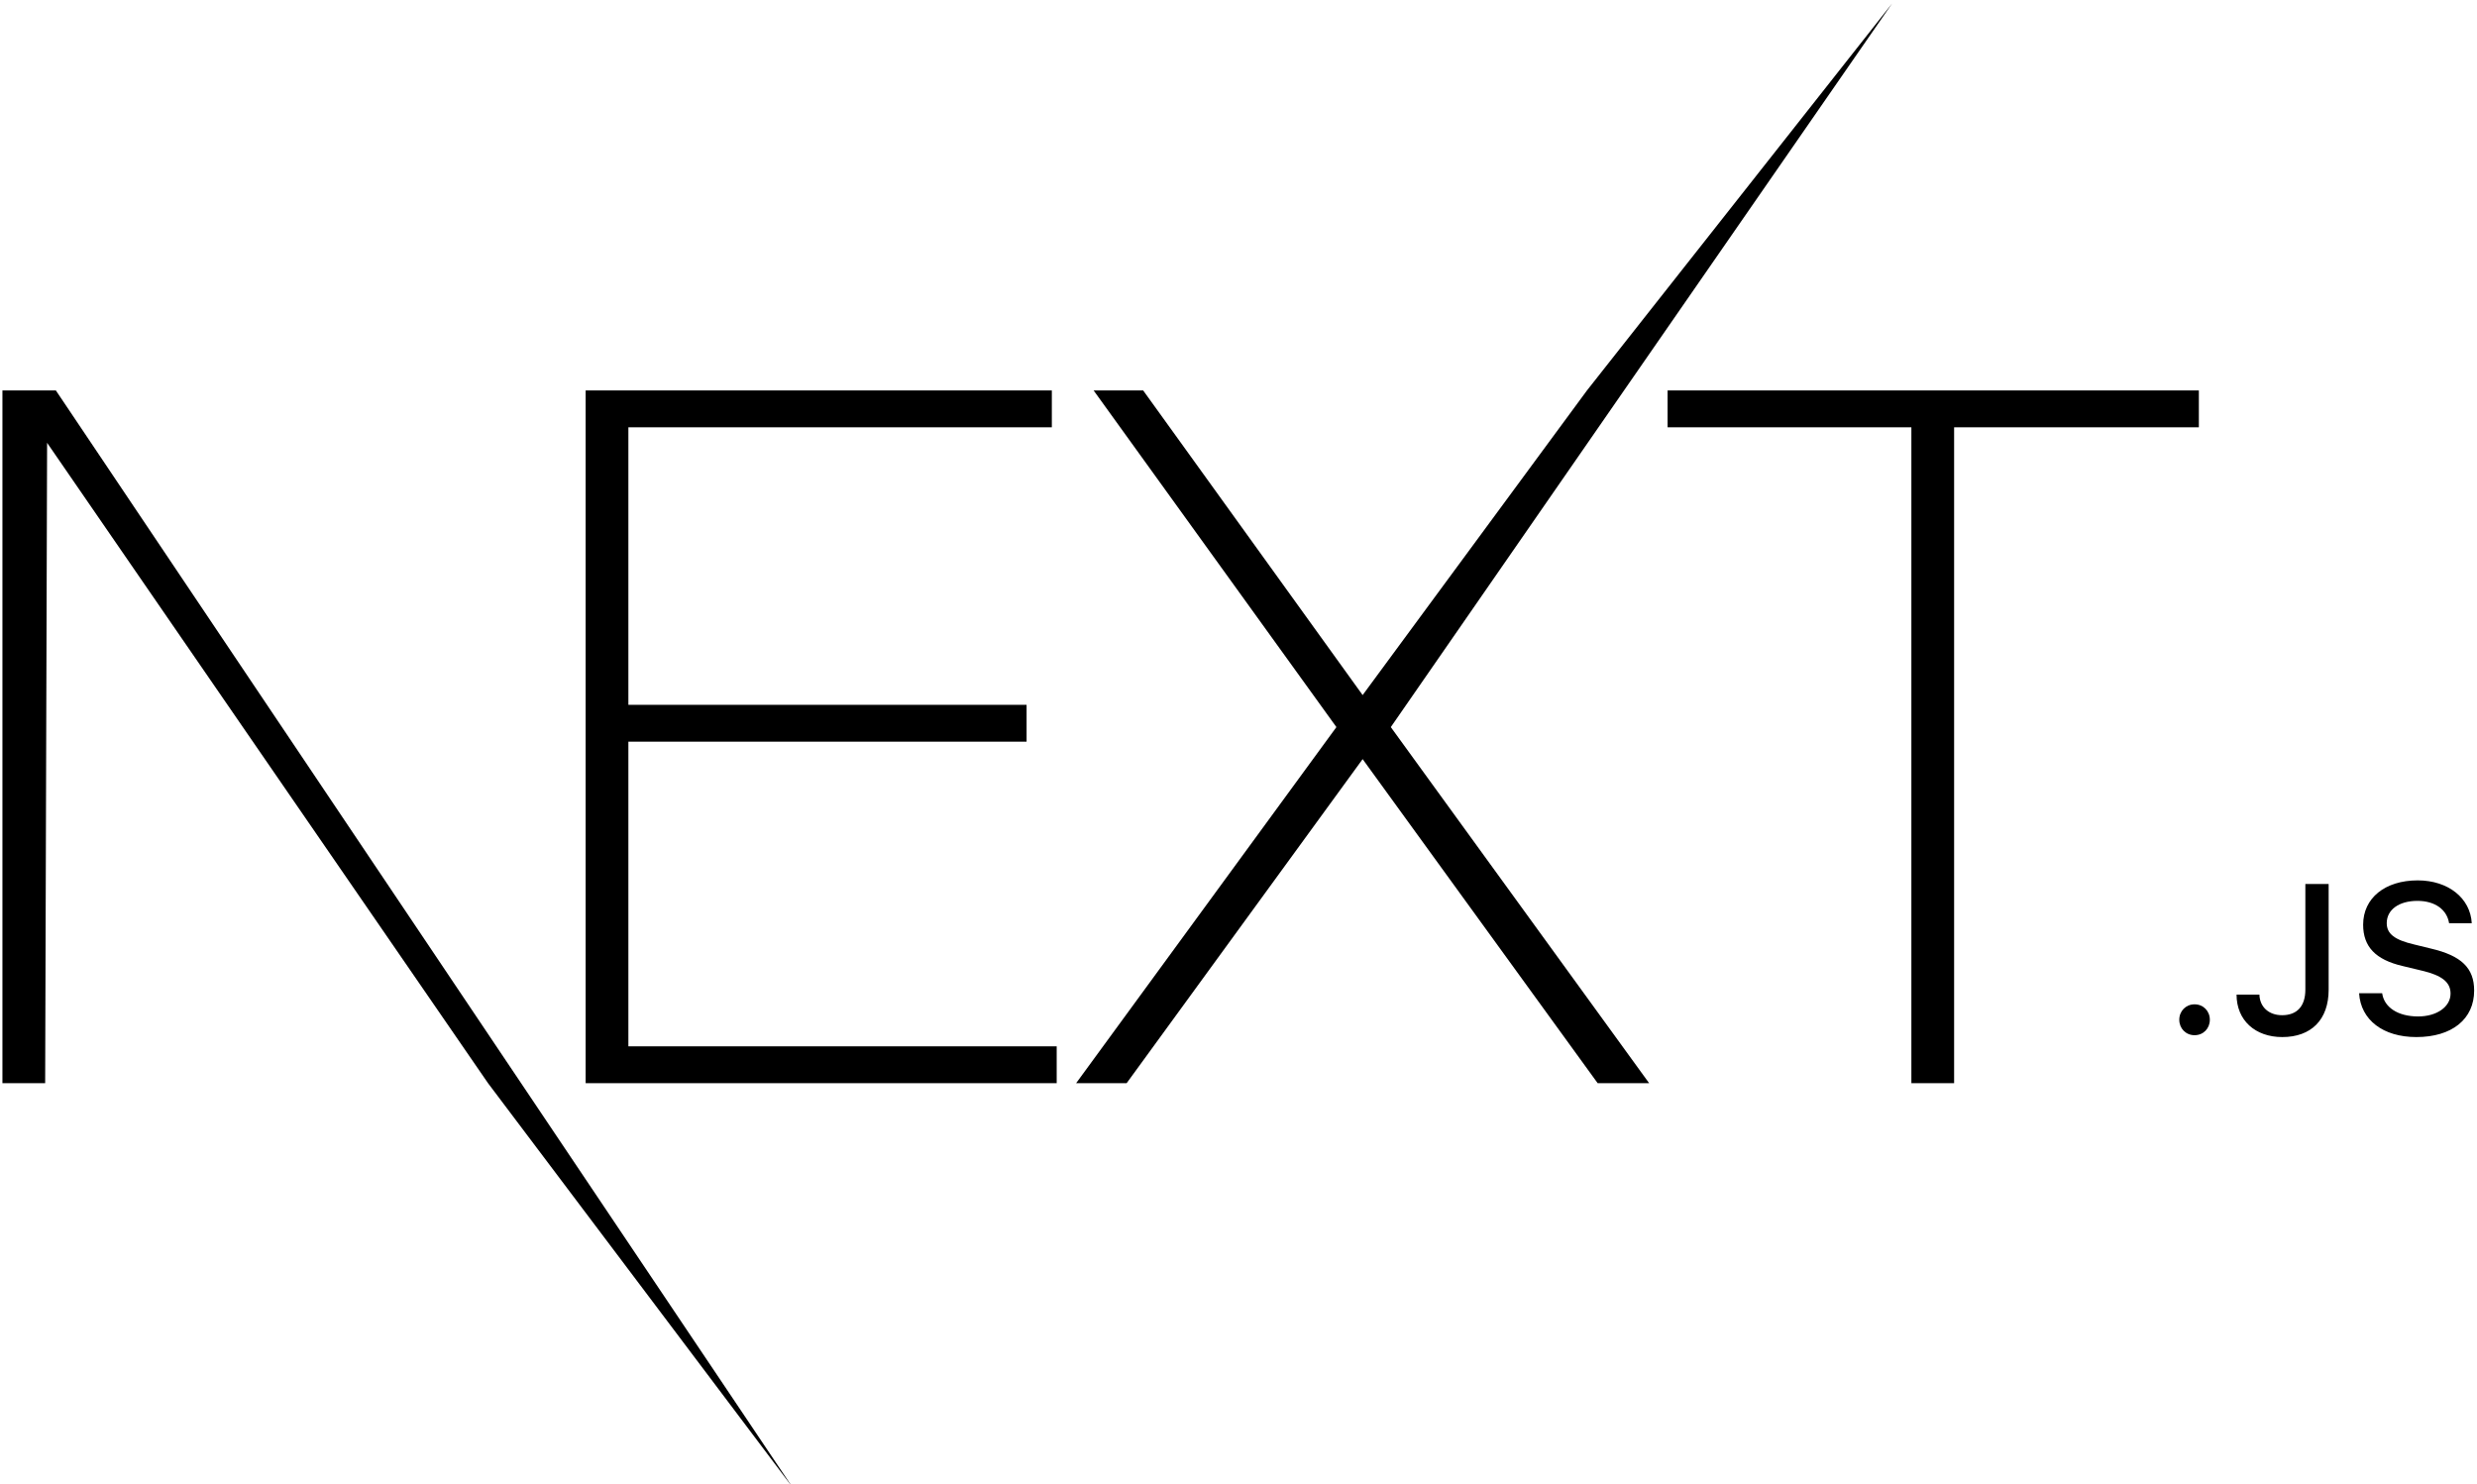
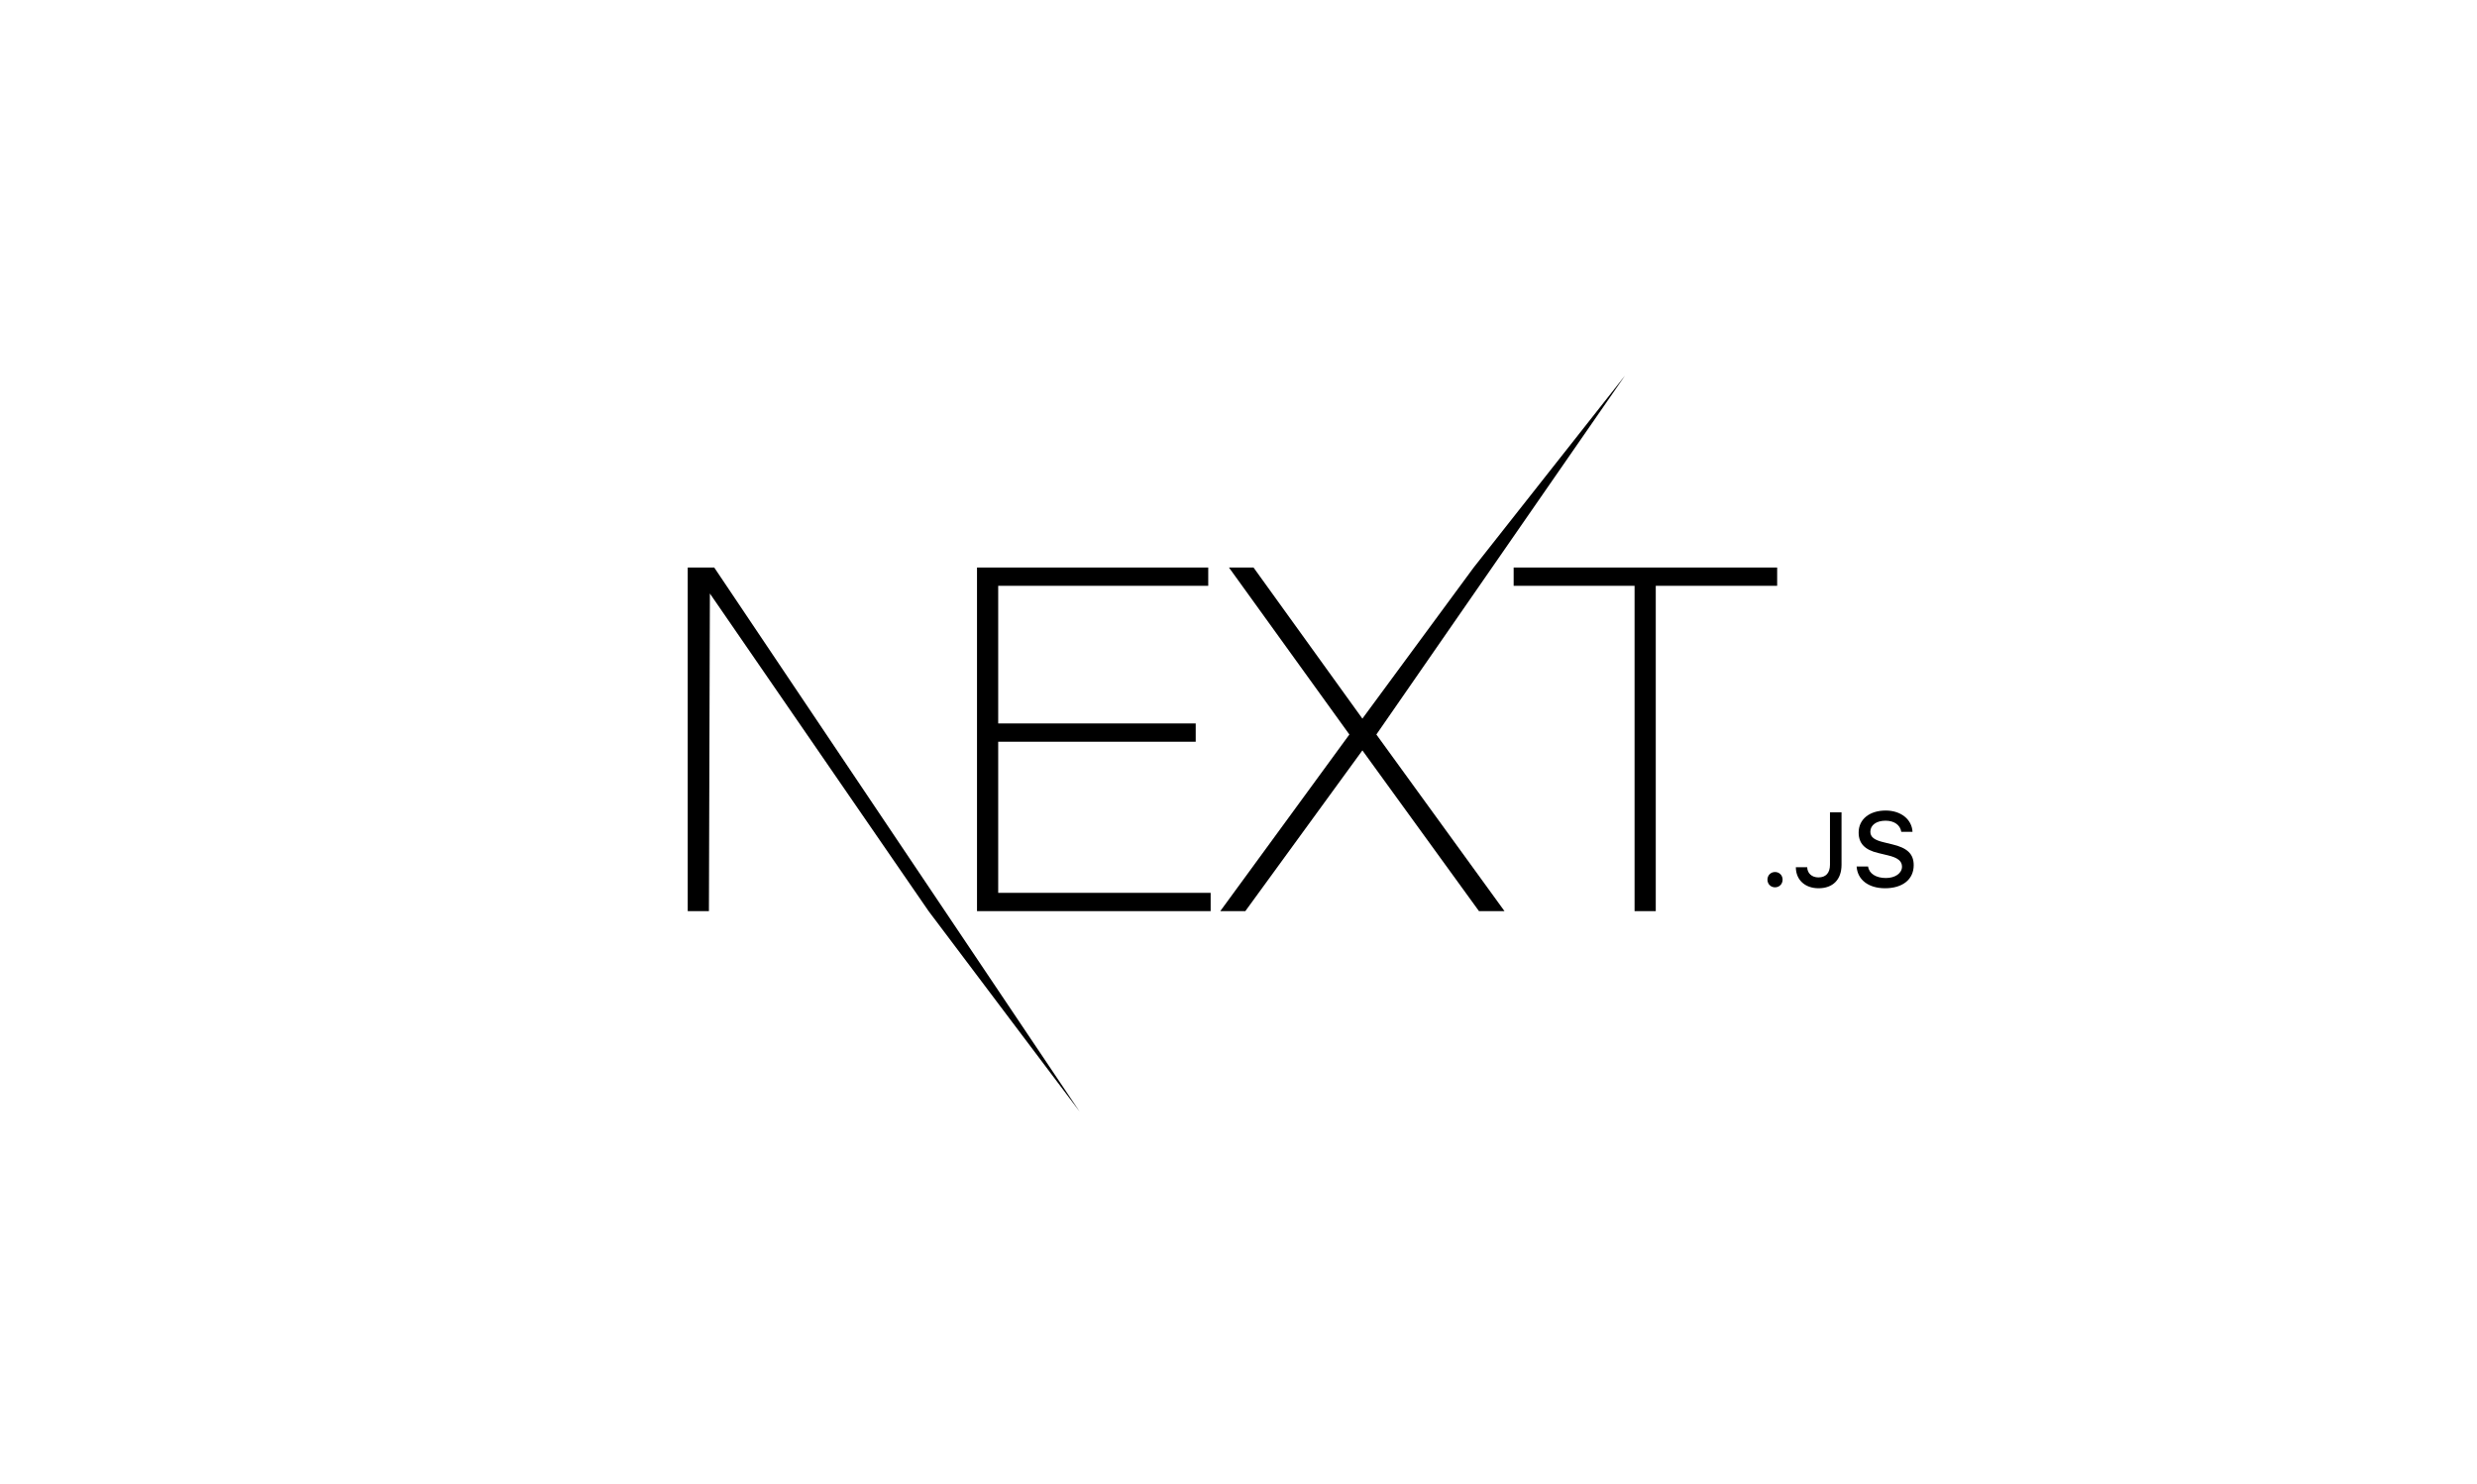
- <svg xmlns="http://www.w3.org/2000/svg" width="207px" height="124px" viewBox="0 0 207 124" version="1.1">
+ <svg xmlns="http://www.w3.org/2000/svg" width="207px" height="124px" viewBox="0 0 400 250" version="1.1">
  <defs />
  <g id="Page-1" stroke="none" stroke-width="1" fill="none" fill-rule="evenodd">
-     <g id="Black-Next.js" transform="translate(-247, -138)" fill="#000000" fill-rule="nonzero">
+     <g id="Black-Next.js" transform="translate(-140, -75)" fill="#000000" fill-rule="nonzero">
      <g id="next-black" transform="translate(247, 138)">
        <g id="EXT-+-Type-something">
          <path d="M48.942,32.632 L87.901,32.632 L87.901,35.714 L52.513,35.714 L52.513,58.907 L85.791,58.907 L85.791,61.989 L52.513,61.989 L52.513,87.453 L88.307,87.453 L88.307,90.534 L48.942,90.534 L48.942,32.632 Z M91.391,32.632 L95.531,32.632 L113.874,58.096 L132.623,32.632 L158.124,0.287 L116.228,60.772 L137.817,90.534 L133.516,90.534 L113.874,63.448 L94.151,90.534 L89.93,90.534 L111.682,60.772 L91.391,32.632 Z M139.359,35.714 L139.359,32.632 L183.756,32.632 L183.756,35.714 L163.303,35.714 L163.303,90.534 L159.732,90.534 L159.732,35.714 L139.359,35.714 Z" id="EXT" />
          <polygon id="Type-something" points="0.203 32.632 4.667 32.632 66.224 124.303 40.785 90.534 3.936 37.011 3.774 90.534 0.203 90.534" />
        </g>
        <path d="M183.397,86.523 C184.135,86.523 184.673,85.96 184.673,85.233 C184.673,84.506 184.135,83.943 183.397,83.943 C182.667,83.943 182.12,84.506 182.12,85.233 C182.12,85.96 182.667,86.523 183.397,86.523 Z M186.906,83.13 C186.906,85.276 188.461,86.679 190.728,86.679 C193.142,86.679 194.602,85.233 194.602,82.723 L194.602,73.886 L192.656,73.886 L192.656,82.714 C192.656,84.108 191.952,84.852 190.71,84.852 C189.598,84.852 188.843,84.16 188.817,83.13 L186.906,83.13 Z M197.147,83.017 C197.286,85.25 199.153,86.679 201.933,86.679 C204.903,86.679 206.762,85.181 206.762,82.792 C206.762,80.914 205.702,79.875 203.131,79.278 L201.75,78.94 C200.117,78.56 199.457,78.049 199.457,77.157 C199.457,76.032 200.482,75.296 202.02,75.296 C203.479,75.296 204.486,76.015 204.669,77.166 L206.562,77.166 C206.449,75.063 204.591,73.583 202.046,73.583 C199.309,73.583 197.485,75.063 197.485,77.287 C197.485,79.122 198.519,80.213 200.786,80.741 L202.402,81.13 C204.061,81.52 204.79,82.091 204.79,83.043 C204.79,84.151 203.644,84.956 202.08,84.956 C200.404,84.956 199.24,84.203 199.075,83.017 L197.147,83.017 Z" id=".JS" />
      </g>
    </g>
  </g>
</svg>
